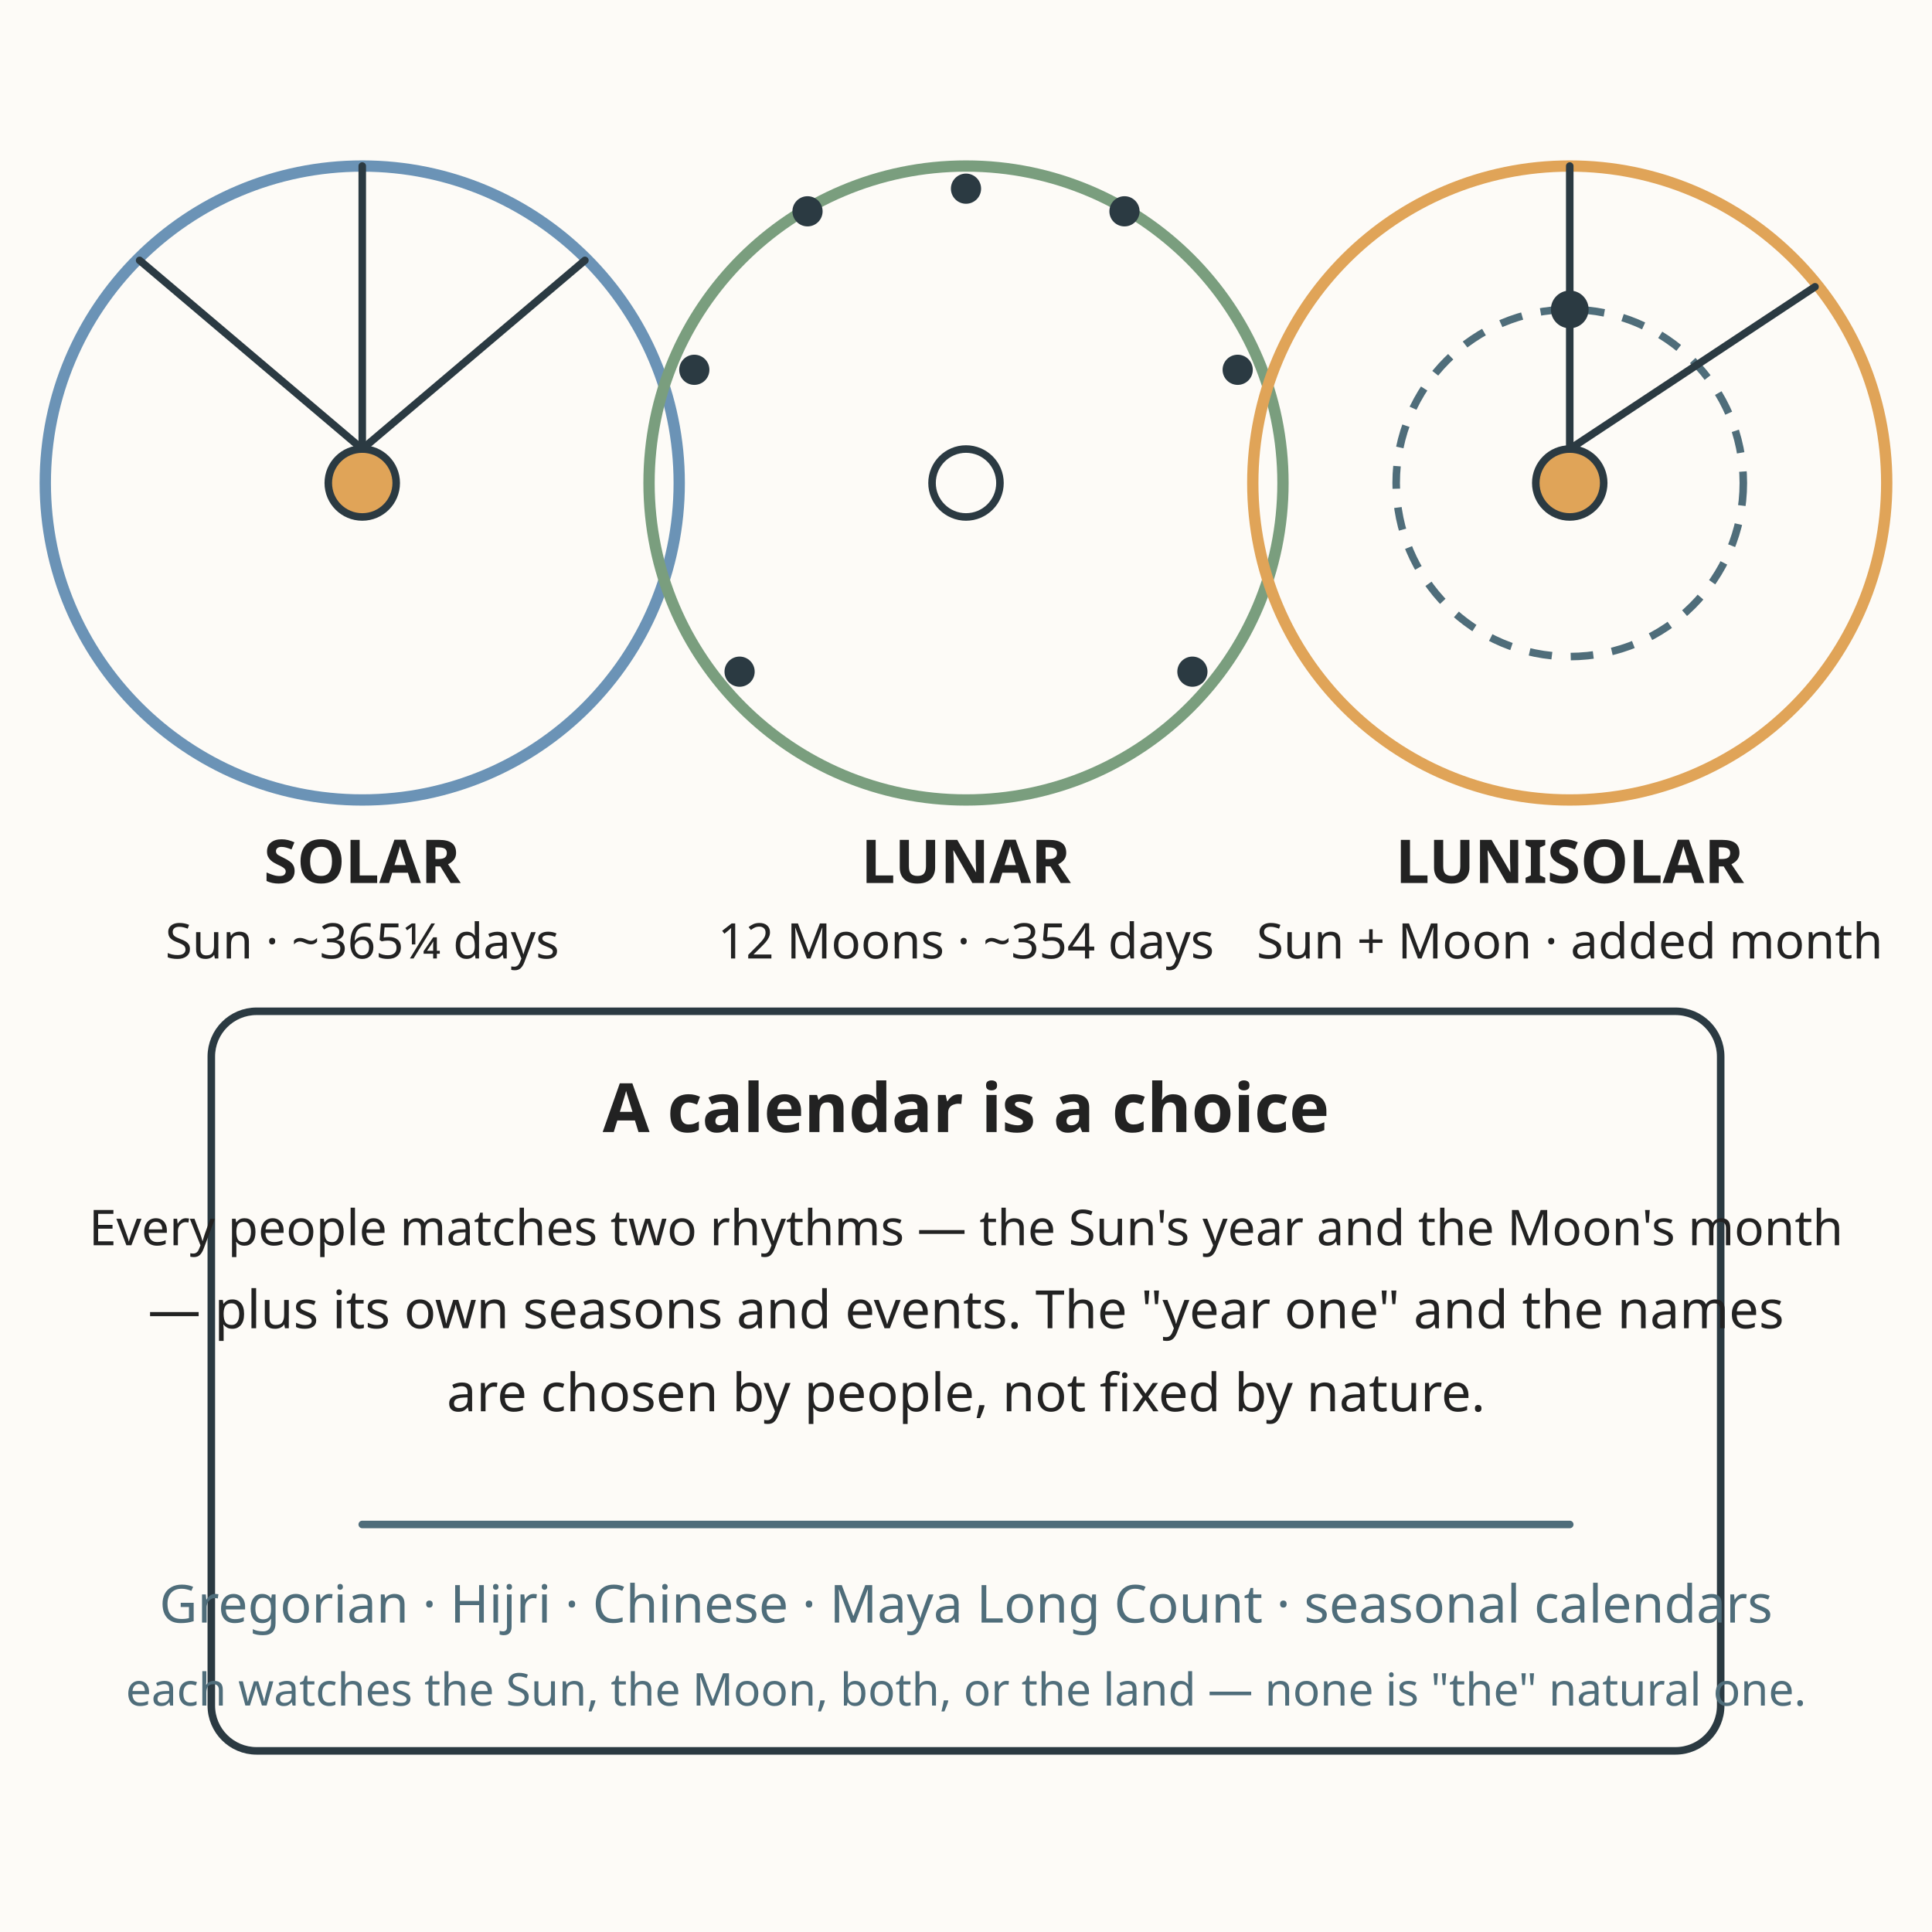
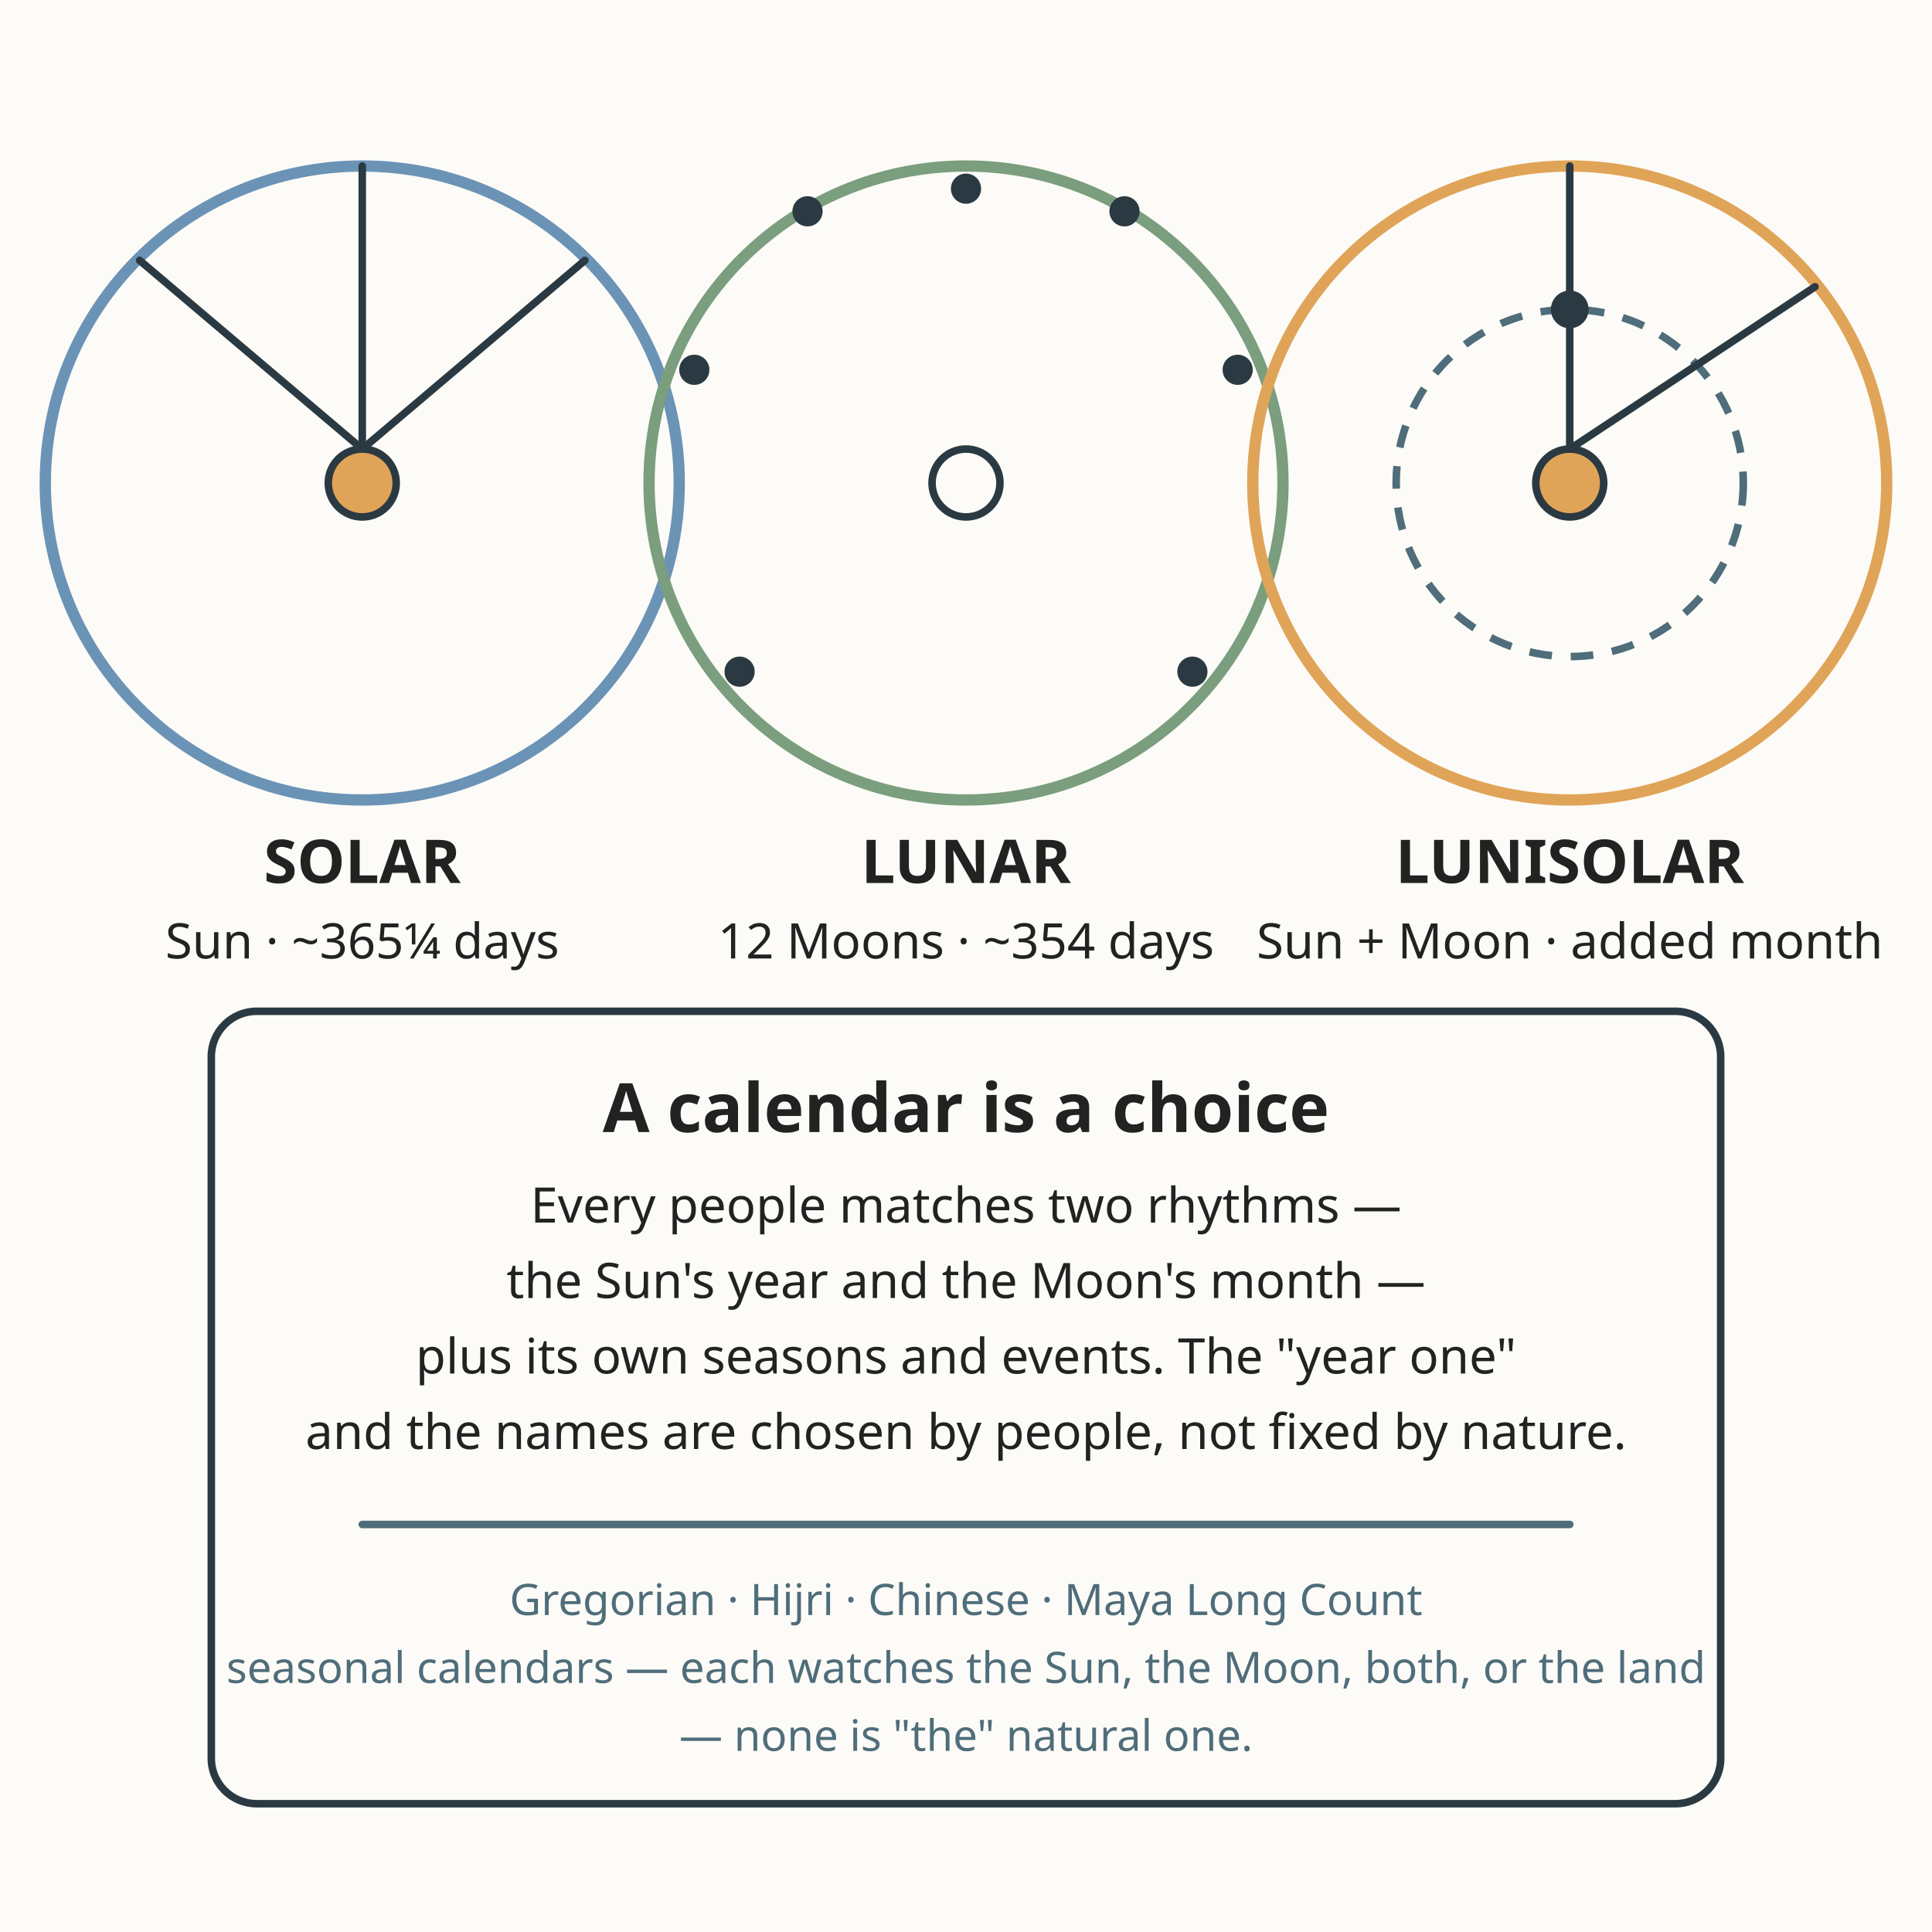
<svg xmlns="http://www.w3.org/2000/svg" viewBox="0 0 512 512" role="img" aria-labelledby="title-L-10-009-01-many-ways-to-count-the-years desc-L-10-009-01-many-ways-to-count-the-years">
  <rect width="512" height="512" fill="#fdfbf7" />
  <g transform="translate(96,128)">
    <circle cx="0" cy="0" r="84" fill="none" stroke="#6b93b6" stroke-width="3" />
    <circle cx="0" cy="0" r="9" fill="#e0a458" stroke="#2b3a42" stroke-width="2" />
    <g stroke="#2b3a42" stroke-width="2" stroke-linecap="round">
      <line x1="0" y1="-9" x2="0" y2="-84" />
      <line x1="0" y1="-9" x2="59" y2="-59" />
      <line x1="0" y1="-9" x2="-59" y2="-59" />
    </g>
    <text x="0" y="106" text-anchor="middle" font-family="sans-serif" font-size="16" fill="#222222" font-weight="bold">SOLAR</text>
    <text x="0" y="126" text-anchor="middle" font-family="sans-serif" font-size="13" fill="#222222">Sun · ~365¼ days</text>
  </g>
  <g transform="translate(256,128)">
    <circle cx="0" cy="0" r="84" fill="none" stroke="#7a9e7e" stroke-width="3" />
    <circle cx="0" cy="0" r="9" fill="none" stroke="#2b3a42" stroke-width="2" />
    <path d="M 0 -84 A 84 84 0 0 1 0 84 A 70 70 0 0 0 0 -84 Z" fill="#7a9e7e" opacity="0.25" stroke="none" />
    <g fill="#2b3a42">
      <circle cx="42" cy="-72" r="4" />
      <circle cx="-42" cy="-72" r="4" />
      <circle cx="72" cy="-30" r="4" />
      <circle cx="-72" cy="-30" r="4" />
      <circle cx="60" cy="50" r="4" />
      <circle cx="-60" cy="50" r="4" />
      <circle cx="0" cy="-78" r="4" />
    </g>
    <text x="0" y="106" text-anchor="middle" font-family="sans-serif" font-size="16" fill="#222222" font-weight="bold">LUNAR</text>
    <text x="0" y="126" text-anchor="middle" font-family="sans-serif" font-size="13" fill="#222222">12 Moons · ~354 days</text>
  </g>
  <g transform="translate(416,128)">
    <circle cx="0" cy="0" r="84" fill="none" stroke="#e0a458" stroke-width="3" />
    <circle cx="0" cy="0" r="9" fill="#e0a458" stroke="#2b3a42" stroke-width="2" />
    <circle cx="0" cy="0" r="46" fill="none" stroke="#4f6d7a" stroke-width="2" stroke-dasharray="6 5" />
    <g stroke="#2b3a42" stroke-width="2" stroke-linecap="round">
      <line x1="0" y1="-9" x2="0" y2="-84" />
      <line x1="0" y1="-9" x2="65" y2="-52" />
    </g>
    <circle cx="0" cy="-46" r="5" fill="#2b3a42" />
    <text x="0" y="106" text-anchor="middle" font-family="sans-serif" font-size="16" fill="#222222" font-weight="bold">LUNISOLAR</text>
    <text x="0" y="126" text-anchor="middle" font-family="sans-serif" font-size="13" fill="#222222">Sun + Moon · added month</text>
  </g>
-   <rect x="56" y="268" width="400" height="196" rx="12" fill="#fdfbf7" stroke="#2b3a42" stroke-width="2" />
+   <rect x="56" y="268" width="400" height="210" rx="12" fill="#fdfbf7" stroke="#2b3a42" stroke-width="2" />
  <text x="256" y="300" text-anchor="middle" font-family="sans-serif" font-size="18" fill="#222222" font-weight="bold">A calendar is a choice</text>
-   <text x="256" y="330" text-anchor="middle" font-family="sans-serif" font-size="13.1" fill="#222222">Every people matches two rhythms — the Sun's year and the Moon's month</text>
-   <text x="256" y="352" text-anchor="middle" font-family="sans-serif" font-size="14" fill="#222222">— plus its own seasons and events. The "year one" and the names</text>
-   <text x="256" y="374" text-anchor="middle" font-family="sans-serif" font-size="14" fill="#222222">are chosen by people, not fixed by nature.</text>
+   <text x="256" y="324" text-anchor="middle" font-family="sans-serif" font-size="13" fill="#222222">Every people matches two rhythms —</text>
+   <text x="256" y="344" text-anchor="middle" font-family="sans-serif" font-size="13" fill="#222222">the Sun's year and the Moon's month —</text>
+   <text x="256" y="364" text-anchor="middle" font-family="sans-serif" font-size="13" fill="#222222">plus its own seasons and events. The "year one"</text>
+   <text x="256" y="384" text-anchor="middle" font-family="sans-serif" font-size="13" fill="#222222">and the names are chosen by people, not fixed by nature.</text>
  <g stroke="#4f6d7a" stroke-width="2" stroke-linecap="round">
    <line x1="96" y1="404" x2="416" y2="404" />
  </g>
-   <text x="256" y="430" text-anchor="middle" font-family="sans-serif" font-size="13.9" fill="#4f6d7a">Gregorian · Hijri · Chinese · Maya Long Count · seasonal calendars</text>
-   <text x="256" y="452" text-anchor="middle" font-family="sans-serif" font-size="12" fill="#4f6d7a">each watches the Sun, the Moon, both, or the land — none is "the" natural one.</text>
+   <text x="256" y="428" text-anchor="middle" font-family="sans-serif" font-size="11.5" fill="#4f6d7a">Gregorian · Hijri · Chinese · Maya Long Count</text>
+   <text x="256" y="446" text-anchor="middle" font-family="sans-serif" font-size="11.5" fill="#4f6d7a">seasonal calendars — each watches the Sun, the Moon, both, or the land</text>
+   <text x="256" y="464" text-anchor="middle" font-family="sans-serif" font-size="11.5" fill="#4f6d7a">— none is "the" natural one.</text>
</svg>
